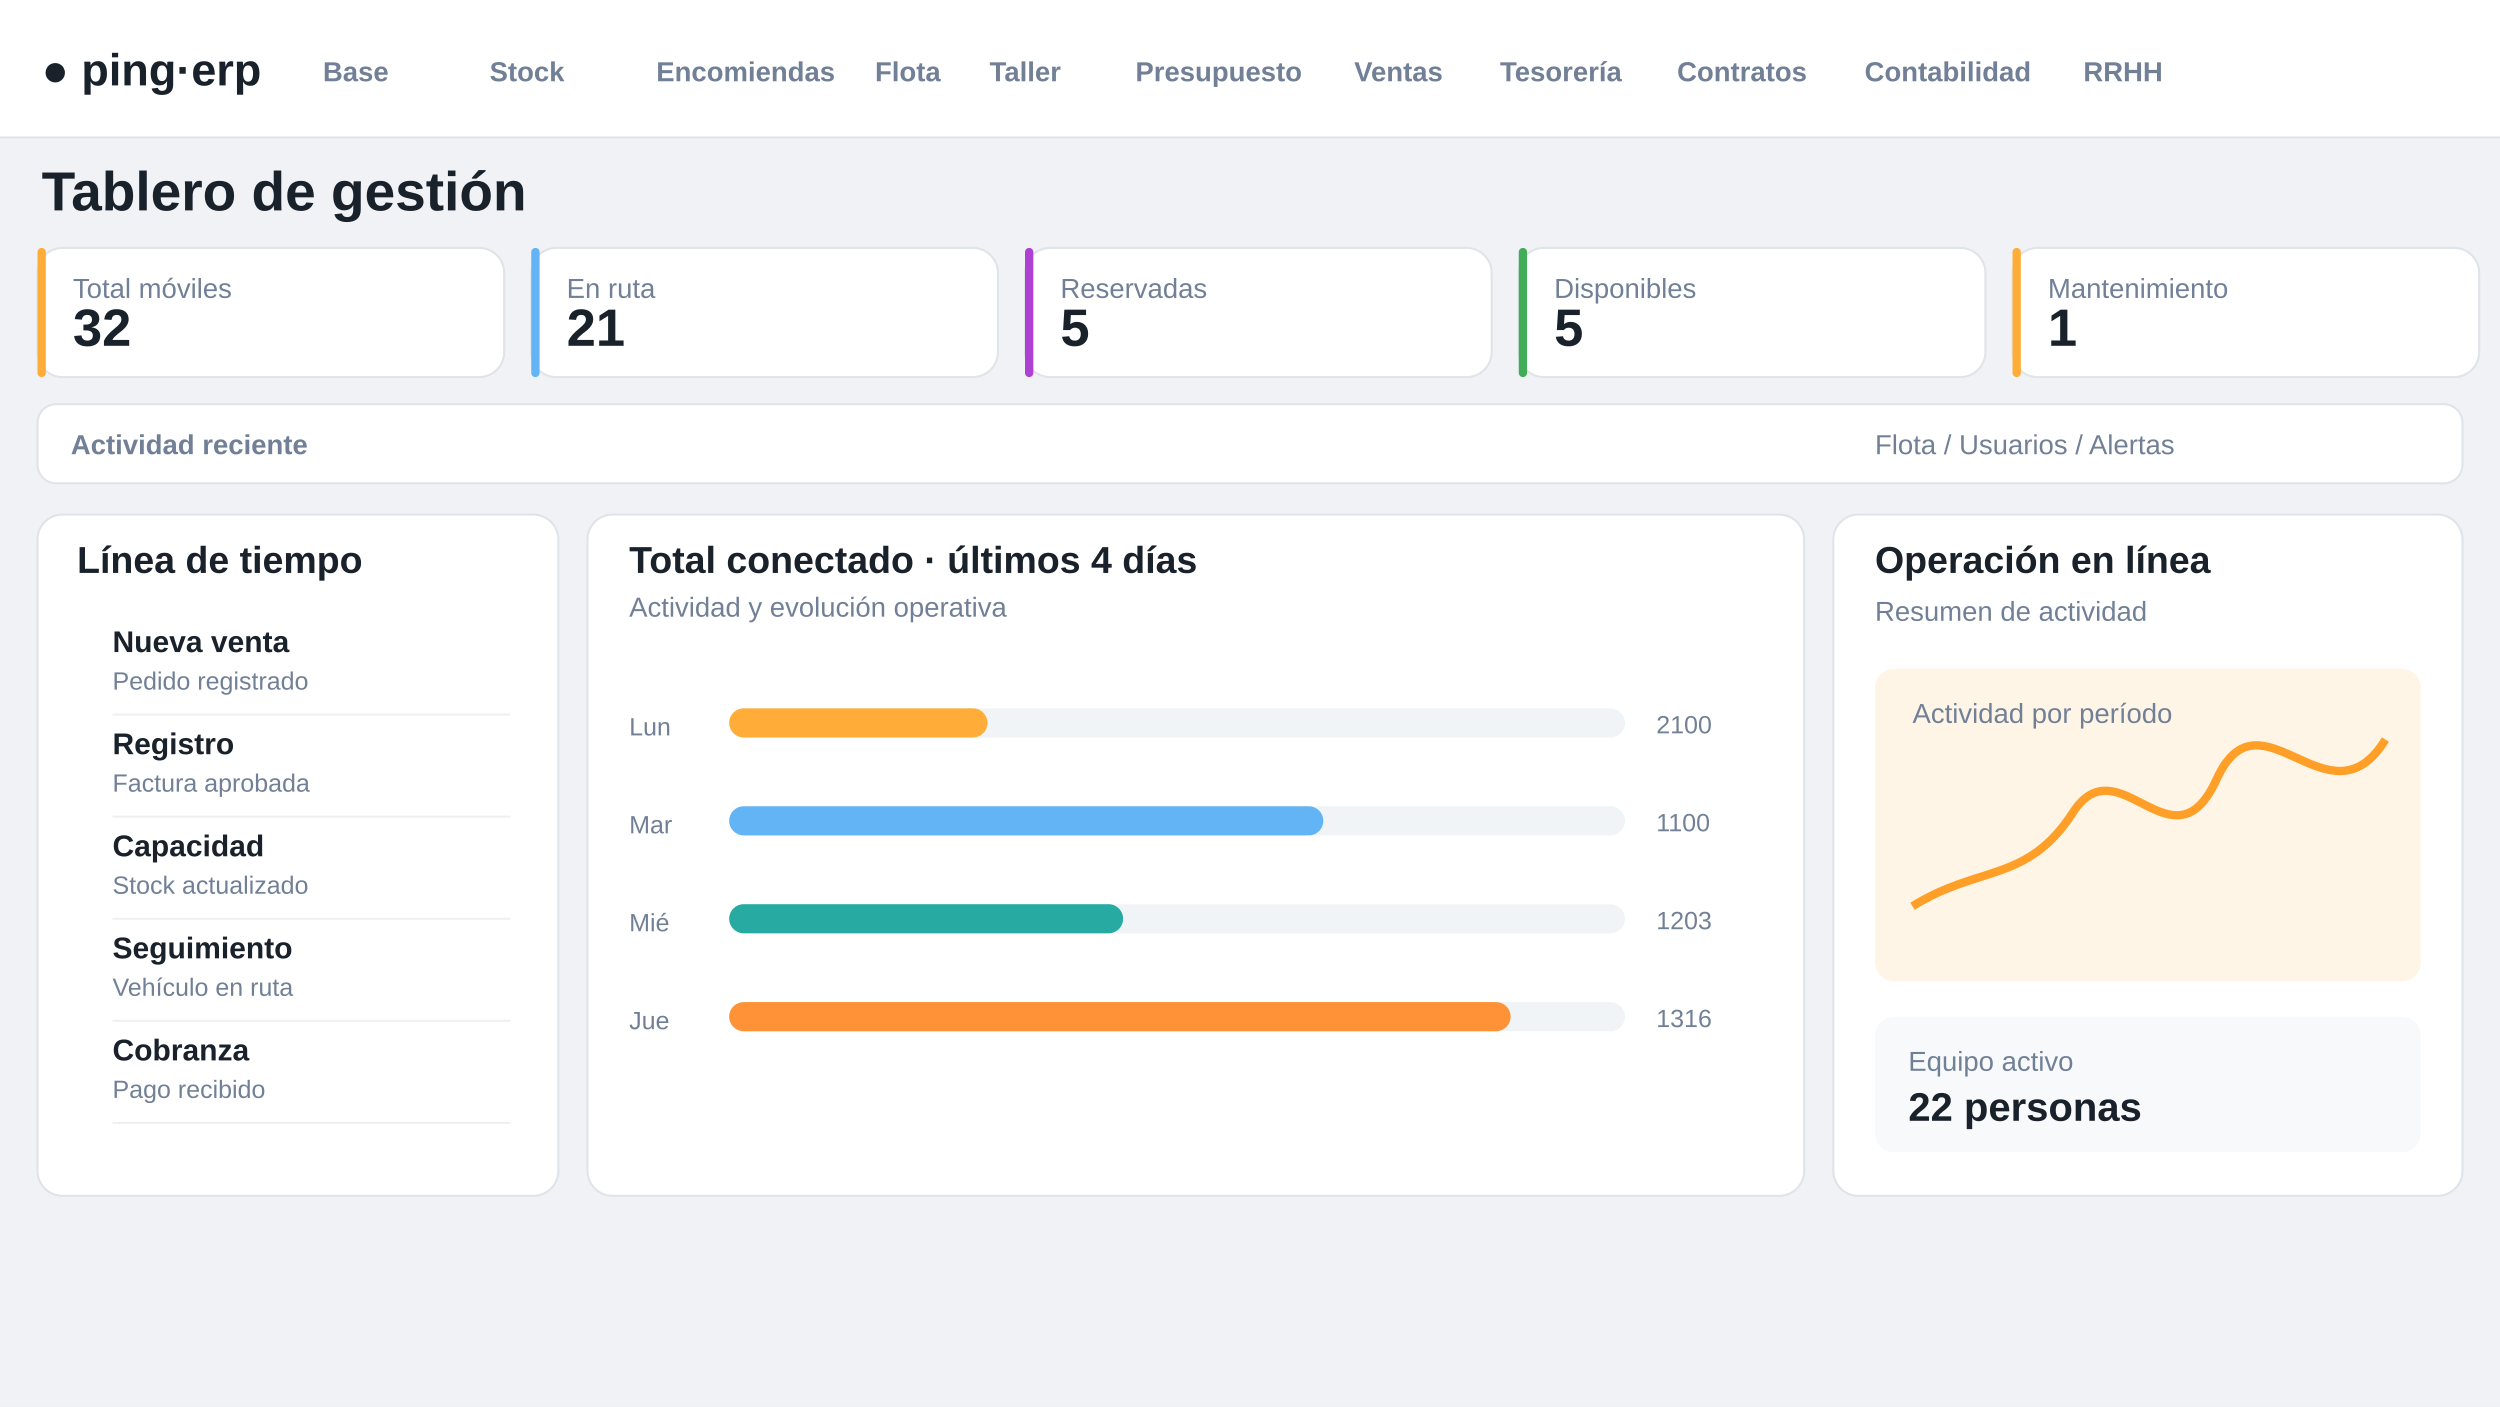
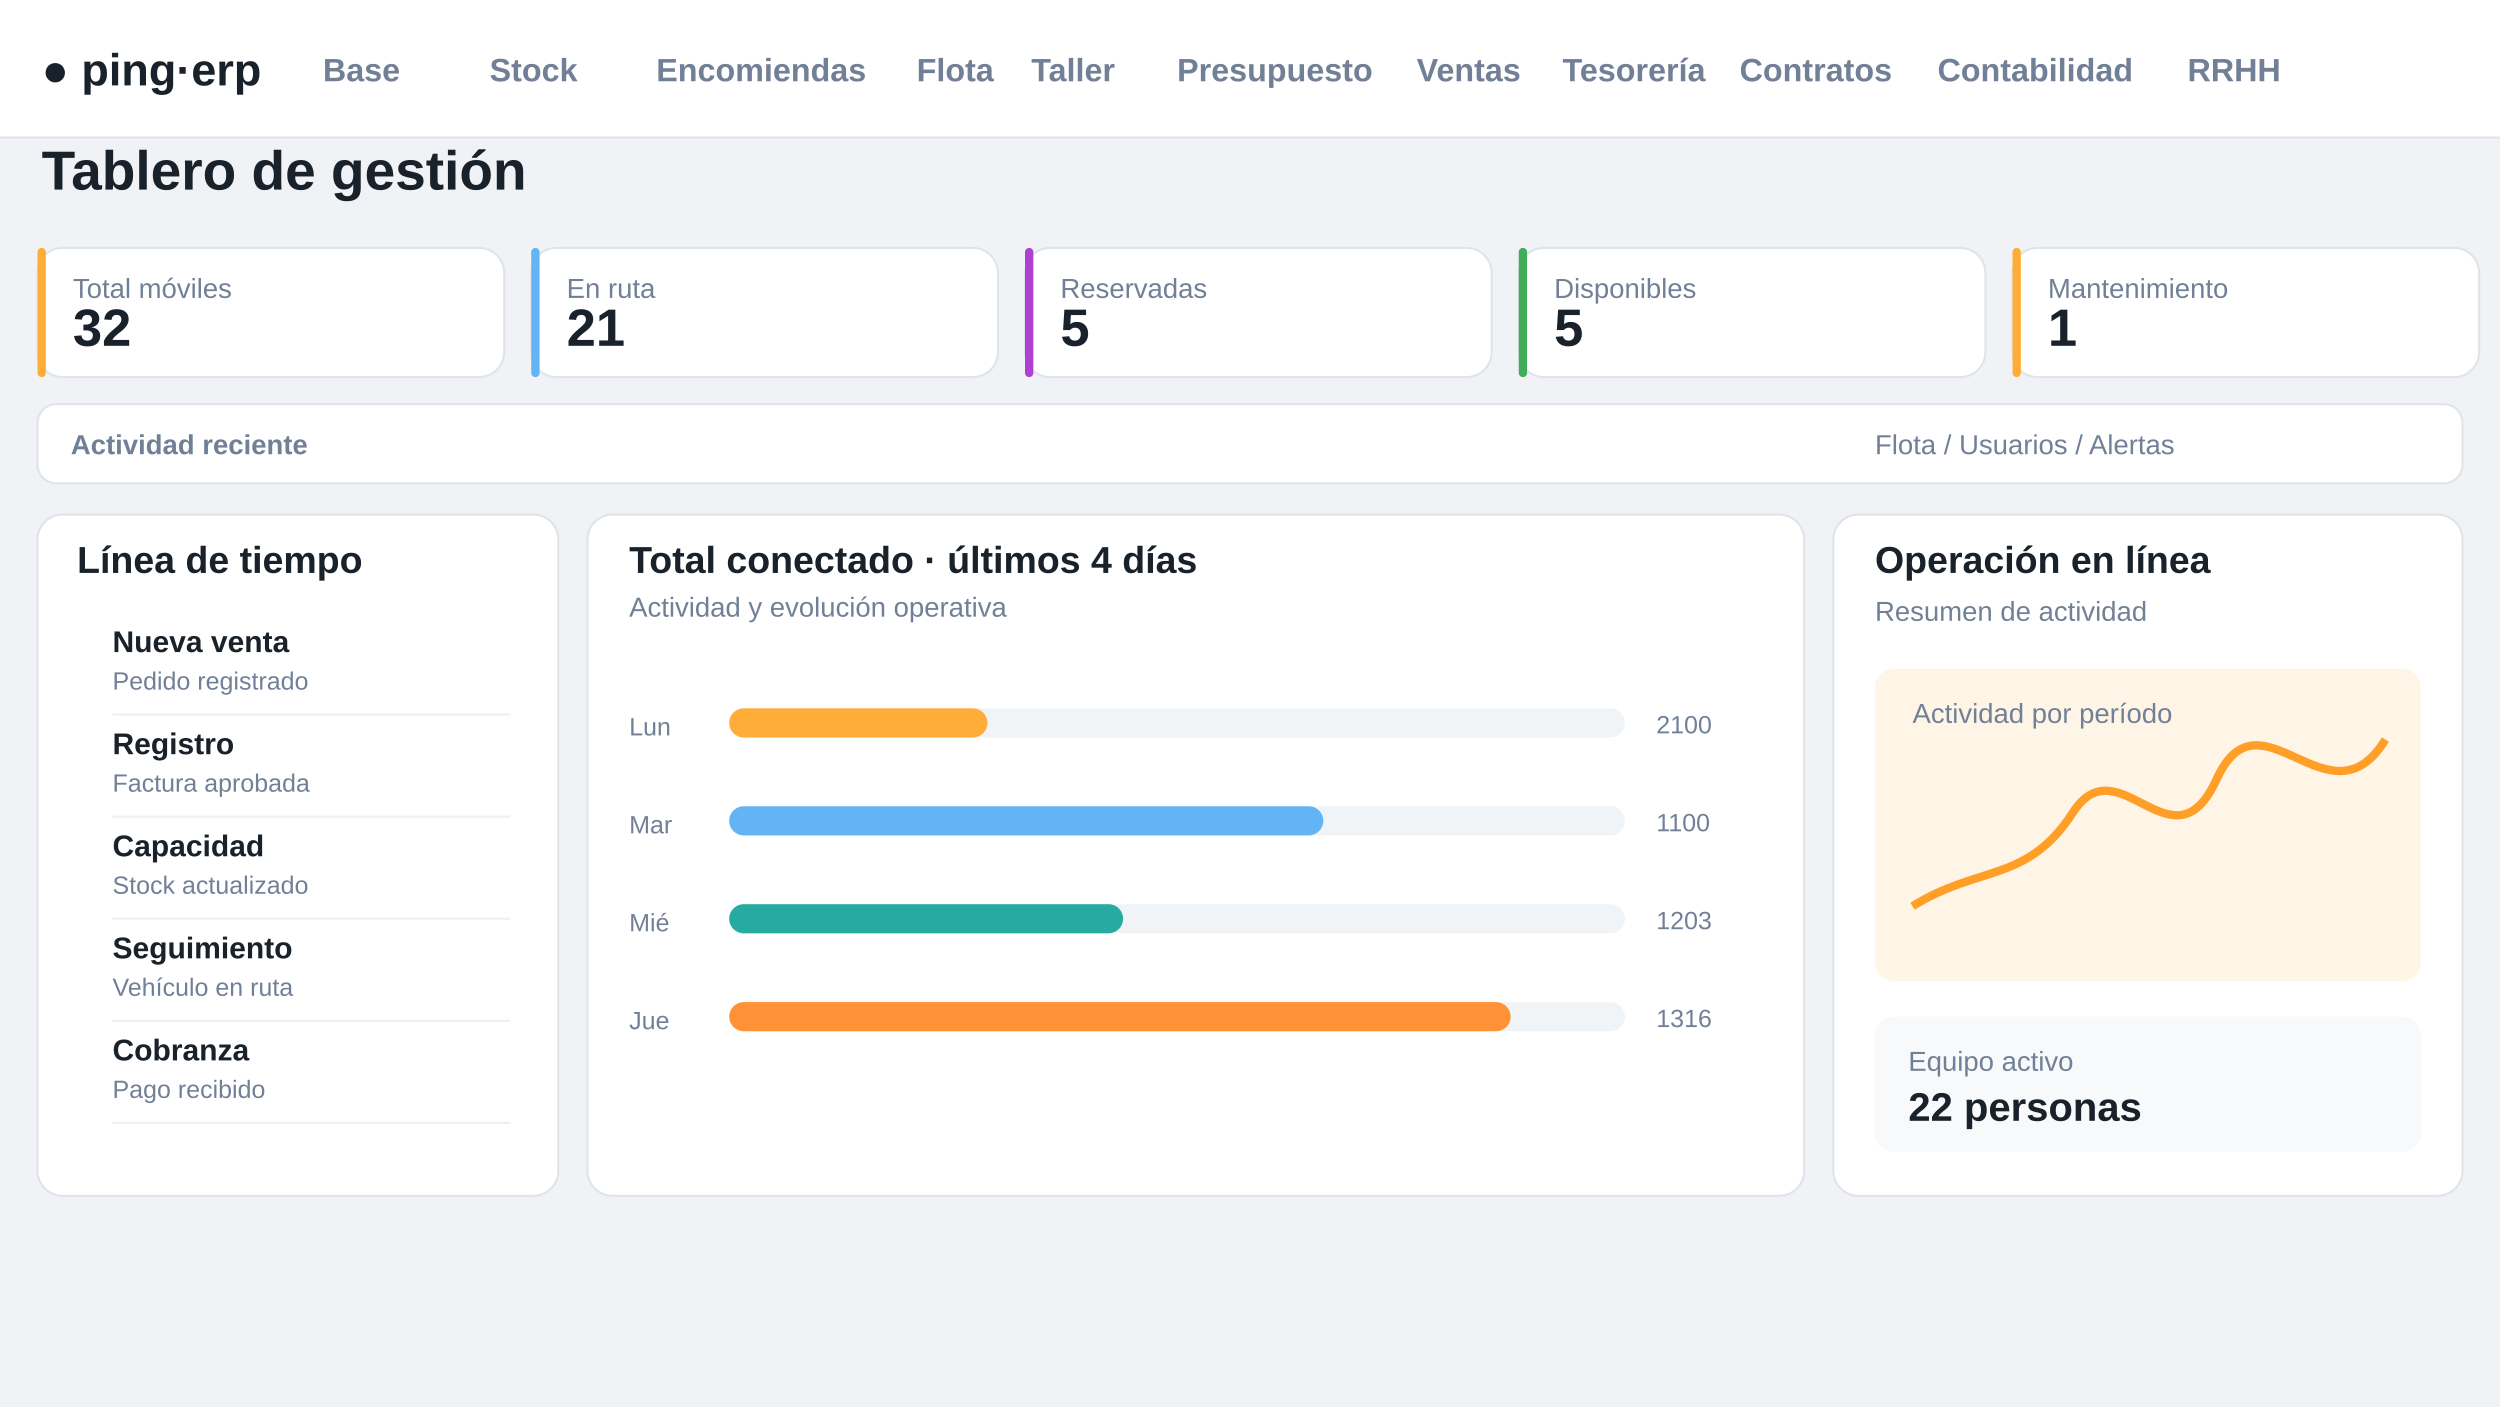
<svg xmlns="http://www.w3.org/2000/svg" viewBox="0 0 1200 675" role="img" aria-label="PingERP tablero de gestión">
  <rect width="1200" height="675" fill="#f0f2f5" />
  <rect x="0" y="0" width="1200" height="66" rx="0" fill="#fff" stroke="none" stroke-width="1" />
  <text x="20" y="41" font-family="Arial,Helvetica,sans-serif" font-size="21.6" fill="#19212b" font-weight="700">● ping·erp</text>
-   <text x="155" y="39" font-family="Arial,Helvetica,sans-serif" font-size="13.2" fill="#718096" font-weight="600">Base</text>
-   <text x="235" y="39" font-family="Arial,Helvetica,sans-serif" font-size="13.2" fill="#718096" font-weight="600">Stock</text>
-   <text x="315" y="39" font-family="Arial,Helvetica,sans-serif" font-size="13.2" fill="#718096" font-weight="600">Encomiendas</text>
-   <text x="420" y="39" font-family="Arial,Helvetica,sans-serif" font-size="13.2" fill="#718096" font-weight="600">Flota</text>
-   <text x="475" y="39" font-family="Arial,Helvetica,sans-serif" font-size="13.2" fill="#718096" font-weight="600">Taller</text>
-   <text x="545" y="39" font-family="Arial,Helvetica,sans-serif" font-size="13.2" fill="#718096" font-weight="600">Presupuesto</text>
-   <text x="650" y="39" font-family="Arial,Helvetica,sans-serif" font-size="13.2" fill="#718096" font-weight="600">Ventas</text>
-   <text x="720" y="39" font-family="Arial,Helvetica,sans-serif" font-size="13.2" fill="#718096" font-weight="600">Tesorería</text>
-   <text x="805" y="39" font-family="Arial,Helvetica,sans-serif" font-size="13.2" fill="#718096" font-weight="600">Contratos</text>
-   <text x="895" y="39" font-family="Arial,Helvetica,sans-serif" font-size="13.2" fill="#718096" font-weight="600">Contabilidad</text>
-   <text x="1000" y="39" font-family="Arial,Helvetica,sans-serif" font-size="13.2" fill="#718096" font-weight="600">RRHH</text>
+   <text x="155" y="39" font-family="Arial,Helvetica,sans-serif" font-size="15.5" fill="#718096" font-weight="600">Base</text>
+   <text x="235" y="39" font-family="Arial,Helvetica,sans-serif" font-size="15.5" fill="#718096" font-weight="600">Stock</text>
+   <text x="315" y="39" font-family="Arial,Helvetica,sans-serif" font-size="15.5" fill="#718096" font-weight="600">Encomiendas</text>
+   <text x="440" y="39" font-family="Arial,Helvetica,sans-serif" font-size="15.5" fill="#718096" font-weight="600">Flota</text>
+   <text x="495" y="39" font-family="Arial,Helvetica,sans-serif" font-size="15.5" fill="#718096" font-weight="600">Taller</text>
+   <text x="565" y="39" font-family="Arial,Helvetica,sans-serif" font-size="15.5" fill="#718096" font-weight="600">Presupuesto</text>
+   <text x="680" y="39" font-family="Arial,Helvetica,sans-serif" font-size="15.5" fill="#718096" font-weight="600">Ventas</text>
+   <text x="750" y="39" font-family="Arial,Helvetica,sans-serif" font-size="15.5" fill="#718096" font-weight="600">Tesorería</text>
+   <text x="835" y="39" font-family="Arial,Helvetica,sans-serif" font-size="15.5" fill="#718096" font-weight="600">Contratos</text>
+   <text x="930" y="39" font-family="Arial,Helvetica,sans-serif" font-size="15.5" fill="#718096" font-weight="600">Contabilidad</text>
+   <text x="1050" y="39" font-family="Arial,Helvetica,sans-serif" font-size="15.5" fill="#718096" font-weight="600">RRHH</text>
  <path d="M0 66H1200" stroke="#dfe4e9" stroke-width="1" />
-   <text x="20" y="101" font-family="Arial,Helvetica,sans-serif" font-size="26.4" fill="#19212b" font-weight="700">Tablero de gestión</text>
+   <text x="20" y="91" font-family="Arial,Helvetica,sans-serif" font-size="26.4" fill="#19212b" font-weight="700">Tablero de gestión</text>
  <rect x="18" y="119" width="224" height="62" rx="12" fill="#fff" stroke="#dfe4e9" stroke-width="1" />
  <rect x="18" y="119" width="4" height="62" rx="2" fill="#ffad38" stroke="none" stroke-width="1" />
  <text x="35" y="143" font-family="Arial,Helvetica,sans-serif" font-size="13.2" fill="#718096" font-weight="400">Total móviles</text>
  <text x="35" y="166" font-family="Arial,Helvetica,sans-serif" font-size="25.2" fill="#19212b" font-weight="700">32</text>
  <rect x="255" y="119" width="224" height="62" rx="12" fill="#fff" stroke="#dfe4e9" stroke-width="1" />
  <rect x="255" y="119" width="4" height="62" rx="2" fill="#63b4f5" stroke="none" stroke-width="1" />
  <text x="272" y="143" font-family="Arial,Helvetica,sans-serif" font-size="13.2" fill="#718096" font-weight="400">En ruta</text>
  <text x="272" y="166" font-family="Arial,Helvetica,sans-serif" font-size="25.2" fill="#19212b" font-weight="700">21</text>
  <rect x="492" y="119" width="224" height="62" rx="12" fill="#fff" stroke="#dfe4e9" stroke-width="1" />
  <rect x="492" y="119" width="4" height="62" rx="2" fill="#ae40d2" stroke="none" stroke-width="1" />
  <text x="509" y="143" font-family="Arial,Helvetica,sans-serif" font-size="13.2" fill="#718096" font-weight="400">Reservadas</text>
  <text x="509" y="166" font-family="Arial,Helvetica,sans-serif" font-size="25.2" fill="#19212b" font-weight="700">5</text>
  <rect x="729" y="119" width="224" height="62" rx="12" fill="#fff" stroke="#dfe4e9" stroke-width="1" />
  <rect x="729" y="119" width="4" height="62" rx="2" fill="#42ad59" stroke="none" stroke-width="1" />
  <text x="746" y="143" font-family="Arial,Helvetica,sans-serif" font-size="13.2" fill="#718096" font-weight="400">Disponibles</text>
  <text x="746" y="166" font-family="Arial,Helvetica,sans-serif" font-size="25.2" fill="#19212b" font-weight="700">5</text>
  <rect x="966" y="119" width="224" height="62" rx="12" fill="#fff" stroke="#dfe4e9" stroke-width="1" />
  <rect x="966" y="119" width="4" height="62" rx="2" fill="#ffad38" stroke="none" stroke-width="1" />
  <text x="983" y="143" font-family="Arial,Helvetica,sans-serif" font-size="13.2" fill="#718096" font-weight="400">Mantenimiento</text>
  <text x="983" y="166" font-family="Arial,Helvetica,sans-serif" font-size="25.2" fill="#19212b" font-weight="700">1</text>
  <rect x="18" y="194" width="1164" height="38" rx="9" fill="#fff" stroke="#dfe4e9" stroke-width="1" />
  <text x="34" y="218" font-family="Arial,Helvetica,sans-serif" font-size="13.2" fill="#718096" font-weight="700">Actividad reciente</text>
  <text x="900" y="218" font-family="Arial,Helvetica,sans-serif" font-size="13.2" fill="#718096" font-weight="400">Flota  /  Usuarios  /  Alertas</text>
  <rect x="18" y="247" width="250" height="327" rx="12" fill="#fff" stroke="#dfe4e9" stroke-width="1" />
  <text x="37" y="275" font-family="Arial,Helvetica,sans-serif" font-size="18" fill="#19212b" font-weight="700">Línea de tiempo</text>
  <circle cx="39" cy="309" r="#63b4f5" fill="5" />
  <text x="54" y="313" font-family="Arial,Helvetica,sans-serif" font-size="14.4" fill="#19212b" font-weight="700">Nueva venta</text>
  <text x="54" y="331" font-family="Arial,Helvetica,sans-serif" font-size="12" fill="#718096" font-weight="400">Pedido registrado</text>
  <path d="M54 343H245" stroke="#edf0f3" stroke-width="1" />
  <circle cx="39" cy="358" r="#26aaa1" fill="5" />
  <text x="54" y="362" font-family="Arial,Helvetica,sans-serif" font-size="14.4" fill="#19212b" font-weight="700">Registro</text>
  <text x="54" y="380" font-family="Arial,Helvetica,sans-serif" font-size="12" fill="#718096" font-weight="400">Factura aprobada</text>
  <path d="M54 392H245" stroke="#edf0f3" stroke-width="1" />
  <circle cx="39" cy="407" r="#ffad38" fill="5" />
  <text x="54" y="411" font-family="Arial,Helvetica,sans-serif" font-size="14.4" fill="#19212b" font-weight="700">Capacidad</text>
  <text x="54" y="429" font-family="Arial,Helvetica,sans-serif" font-size="12" fill="#718096" font-weight="400">Stock actualizado</text>
  <path d="M54 441H245" stroke="#edf0f3" stroke-width="1" />
  <circle cx="39" cy="456" r="#63b4f5" fill="5" />
  <text x="54" y="460" font-family="Arial,Helvetica,sans-serif" font-size="14.4" fill="#19212b" font-weight="700">Seguimiento</text>
  <text x="54" y="478" font-family="Arial,Helvetica,sans-serif" font-size="12" fill="#718096" font-weight="400">Vehículo en ruta</text>
  <path d="M54 490H245" stroke="#edf0f3" stroke-width="1" />
  <circle cx="39" cy="505" r="#26aaa1" fill="5" />
  <text x="54" y="509" font-family="Arial,Helvetica,sans-serif" font-size="14.4" fill="#19212b" font-weight="700">Cobranza</text>
  <text x="54" y="527" font-family="Arial,Helvetica,sans-serif" font-size="12" fill="#718096" font-weight="400">Pago recibido</text>
  <path d="M54 539H245" stroke="#edf0f3" stroke-width="1" />
  <rect x="282" y="247" width="584" height="327" rx="12" fill="#fff" stroke="#dfe4e9" stroke-width="1" />
  <text x="302" y="275" font-family="Arial,Helvetica,sans-serif" font-size="18" fill="#19212b" font-weight="700">Total conectado · últimos 4 días</text>
  <text x="302" y="296" font-family="Arial,Helvetica,sans-serif" font-size="13.2" fill="#718096" font-weight="400">Actividad y evolución operativa</text>
  <text x="302" y="353" font-family="Arial,Helvetica,sans-serif" font-size="12" fill="#718096" font-weight="400">Lun</text>
  <rect x="350" y="340" width="430" height="14" rx="7" fill="#f1f4f6" stroke="none" stroke-width="1" />
  <rect x="350" y="340" width="124.0" height="14" rx="7" fill="#ffad38" stroke="none" stroke-width="1" />
  <text x="795" y="352" font-family="Arial,Helvetica,sans-serif" font-size="12" fill="#718096" font-weight="400">2100</text>
  <text x="302" y="400" font-family="Arial,Helvetica,sans-serif" font-size="12" fill="#718096" font-weight="400">Mar</text>
  <rect x="350" y="387" width="430" height="14" rx="7" fill="#f1f4f6" stroke="none" stroke-width="1" />
  <rect x="350" y="387" width="285.2" height="14" rx="7" fill="#63b4f5" stroke="none" stroke-width="1" />
  <text x="795" y="399" font-family="Arial,Helvetica,sans-serif" font-size="12" fill="#718096" font-weight="400">1100</text>
  <text x="302" y="447" font-family="Arial,Helvetica,sans-serif" font-size="12" fill="#718096" font-weight="400">Mié</text>
  <rect x="350" y="434" width="430" height="14" rx="7" fill="#f1f4f6" stroke="none" stroke-width="1" />
  <rect x="350" y="434" width="189.1" height="14" rx="7" fill="#26aaa1" stroke="none" stroke-width="1" />
  <text x="795" y="446" font-family="Arial,Helvetica,sans-serif" font-size="12" fill="#718096" font-weight="400">1203</text>
  <text x="302" y="494" font-family="Arial,Helvetica,sans-serif" font-size="12" fill="#718096" font-weight="400">Jue</text>
  <rect x="350" y="481" width="430" height="14" rx="7" fill="#f1f4f6" stroke="none" stroke-width="1" />
  <rect x="350" y="481" width="375.1" height="14" rx="7" fill="#ff9236" stroke="none" stroke-width="1" />
  <text x="795" y="493" font-family="Arial,Helvetica,sans-serif" font-size="12" fill="#718096" font-weight="400">1316</text>
  <rect x="880" y="247" width="302" height="327" rx="12" fill="#fff" stroke="#dfe4e9" stroke-width="1" />
  <text x="900" y="275" font-family="Arial,Helvetica,sans-serif" font-size="18" fill="#19212b" font-weight="700">Operación en línea</text>
  <text x="900" y="298" font-family="Arial,Helvetica,sans-serif" font-size="13.2" fill="#718096" font-weight="400">Resumen de actividad</text>
  <rect x="900" y="321" width="262" height="150" rx="9" fill="#fff5e7" stroke="none" stroke-width="1" />
  <text x="918" y="347" font-family="Arial,Helvetica,sans-serif" font-size="13.2" fill="#718096" font-weight="400">Actividad por período</text>
  <path d="M918 435 C950 415 973 424 995 390 S1043 420 1064 374 S1118 399 1145 355" fill="none" stroke="#ff9f28" stroke-width="4" />
  <rect x="900" y="488" width="262" height="65" rx="9" fill="#f7f9fb" stroke="none" stroke-width="1" />
  <text x="916" y="514" font-family="Arial,Helvetica,sans-serif" font-size="13.2" fill="#718096" font-weight="400">Equipo activo</text>
  <text x="916" y="538" font-family="Arial,Helvetica,sans-serif" font-size="19.2" fill="#19212b" font-weight="700">22 personas</text>
</svg>
